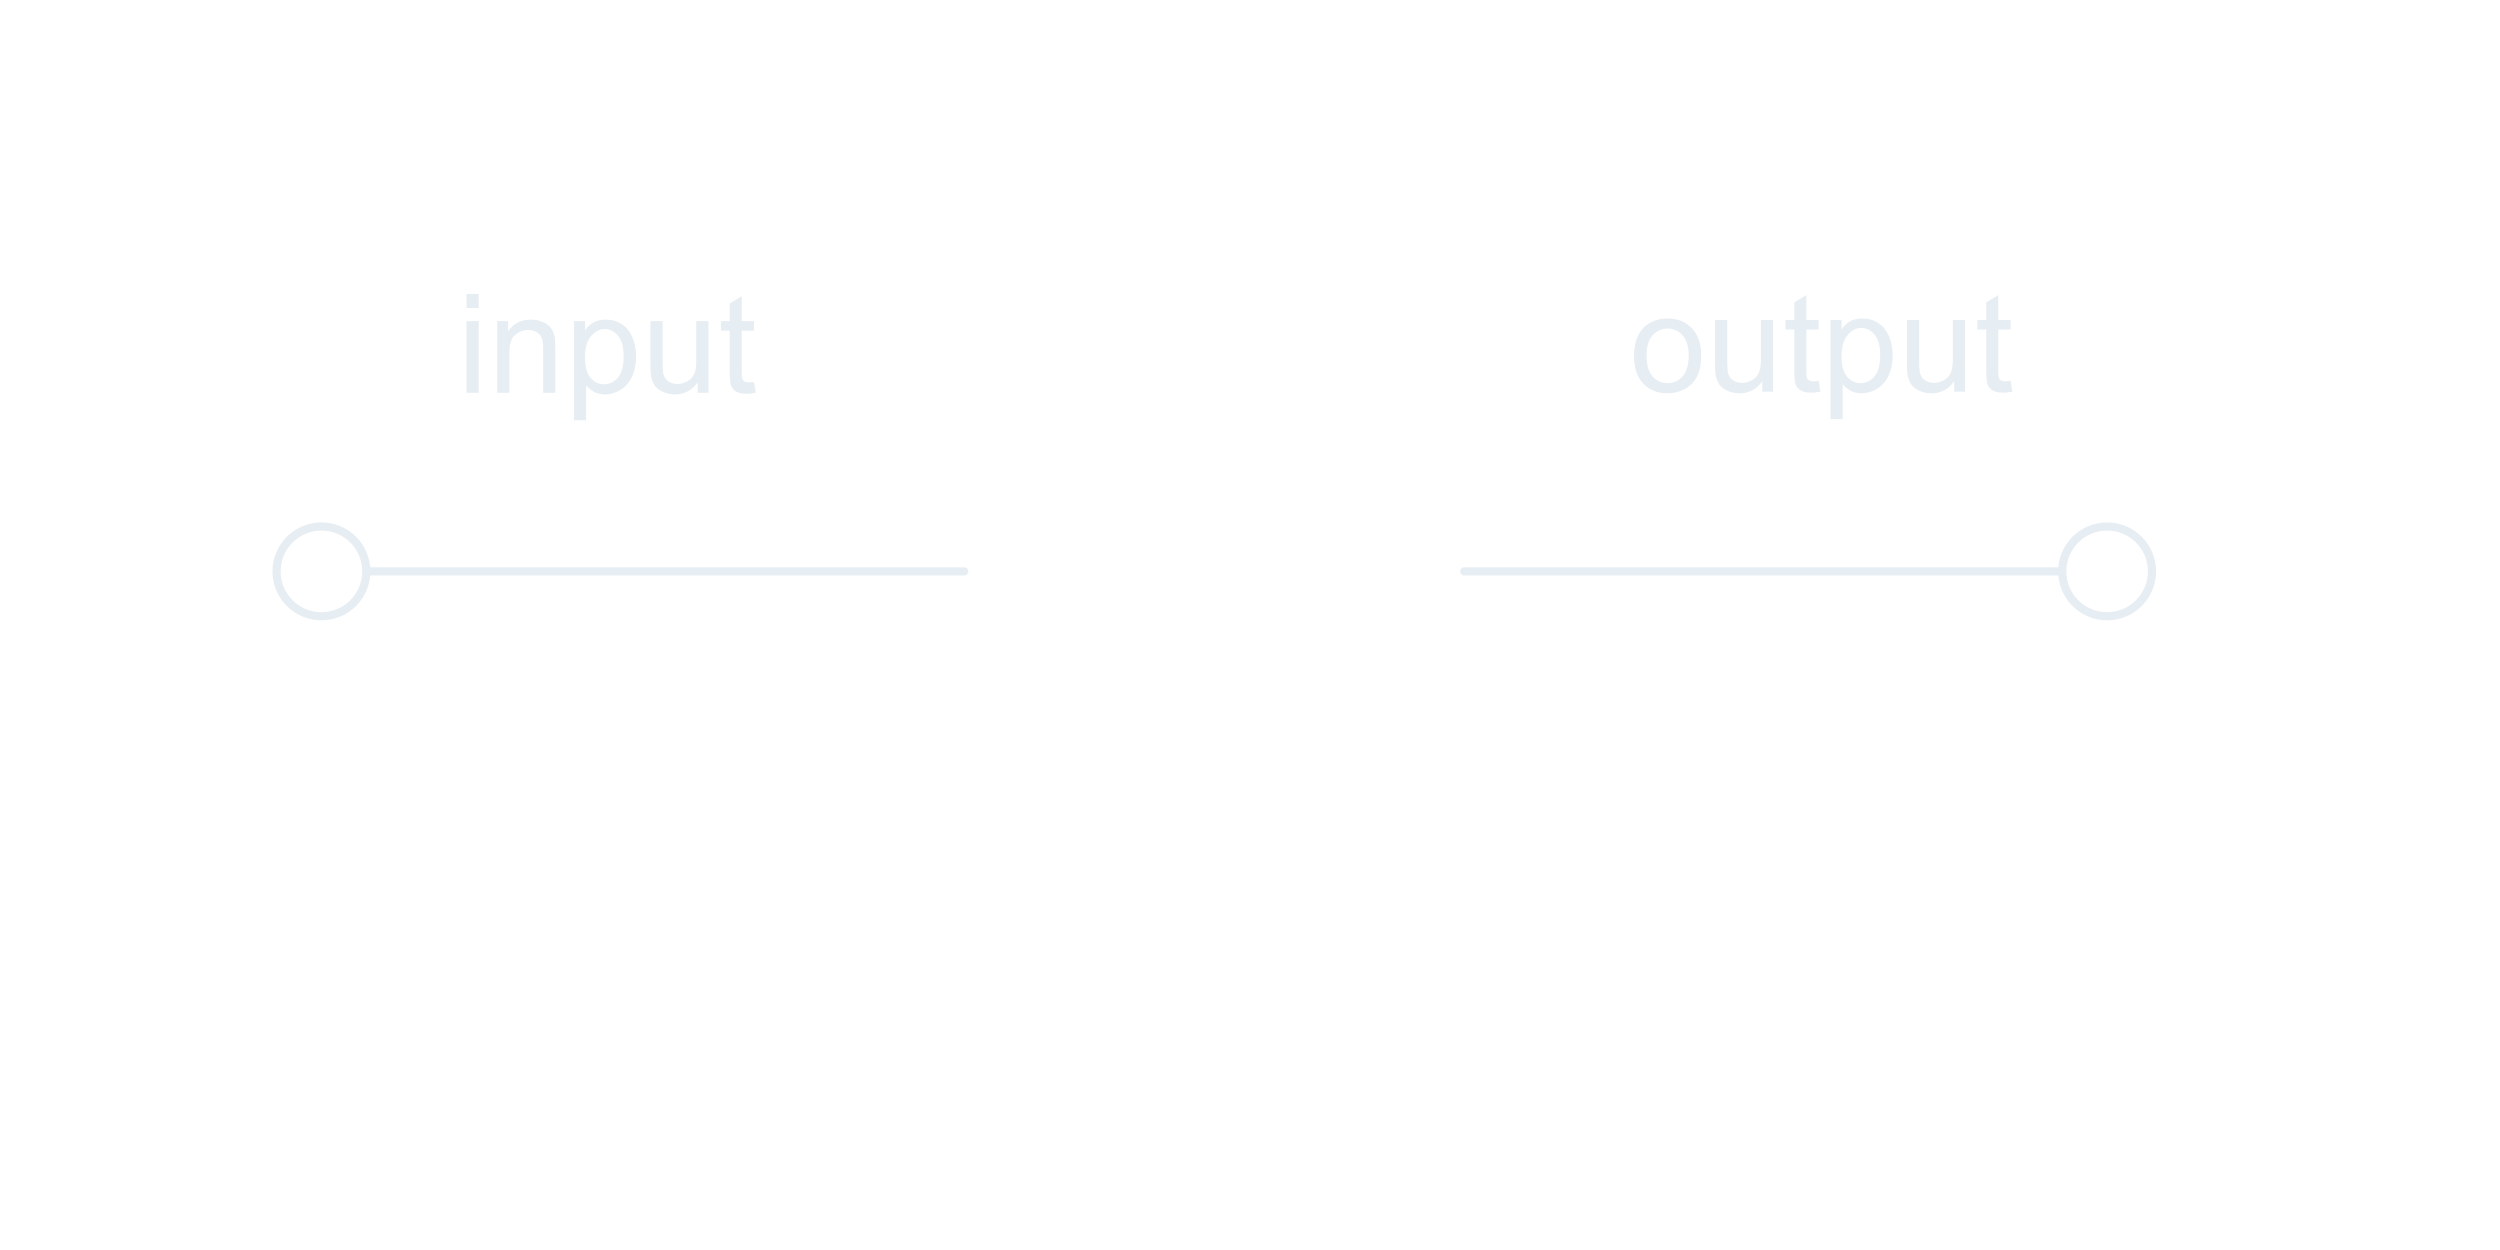
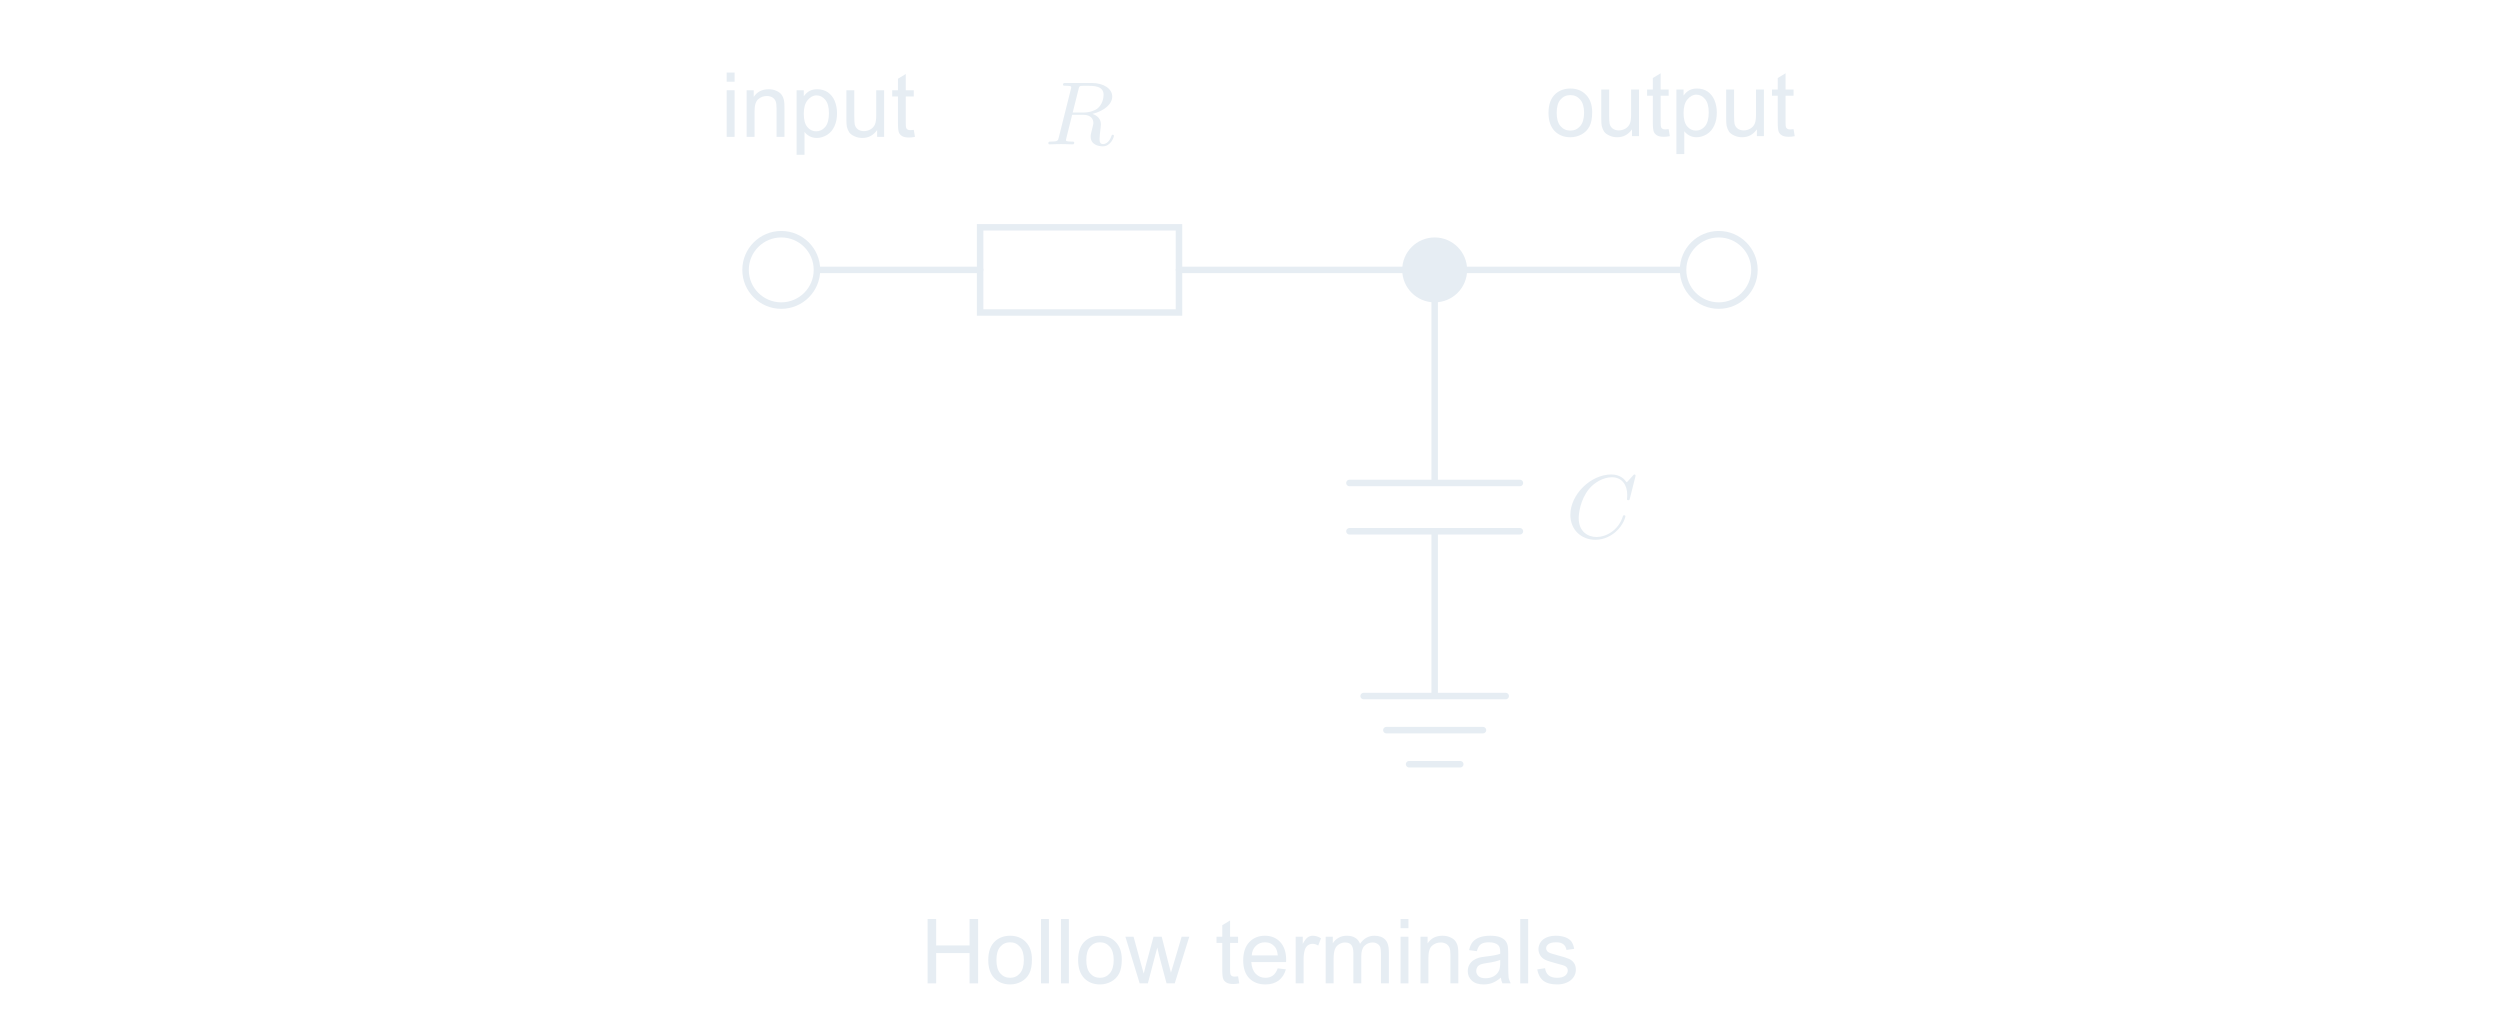
- <svg xmlns="http://www.w3.org/2000/svg" xmlns:xlink="http://www.w3.org/1999/xlink" version="1.1" width="198.43" height="99.21" viewBox="0 0 198.43 99.21" role="img" aria-labelledby="figure-title figure-description" fill="#e6edf3">
+ <svg xmlns="http://www.w3.org/2000/svg" xmlns:xlink="http://www.w3.org/1999/xlink" version="1.1" width="249.45" height="102.05" viewBox="0 0 249.45 102.05" role="img" aria-labelledby="figure-title figure-description" fill="#e6edf3">
  <defs>
    <path id="font_1_76" d="M.066 .614V.716H.154V.614H.066M.066 0V.519H.154V0H.066Z" />
    <path id="font_1_81" d="M.066 0V.519H.145V.445C.183 .502 .238 .53 .31 .53 .341 .53 .37 .525 .396 .513 .422 .502 .442 .487 .455 .469 .468 .451 .477 .429 .482 .404 .486 .388 .487 .36 .487 .319V0H.399V.316C.399 .352 .396 .378 .389 .396 .382 .414 .37 .428 .353 .439 .335 .449 .315 .455 .292 .455 .254 .455 .222 .443 .195 .419 .167 .395 .154 .35 .154 .284V0H.066Z" />
    <path id="font_1_83" d="M.066-.199V.519H.146V.452C.165 .478 .186 .498 .21 .511 .234 .524 .263 .53 .296 .53 .341 .53 .38 .519 .414 .496 .447 .473 .473 .441 .49 .4 .507 .358 .516 .313 .516 .263 .516 .21 .507 .162 .488 .12 .469 .077 .441 .045 .405 .022 .368-0 .33-.012 .29-.012 .261-.012 .234-.005 .211 .007 .188 .02 .169 .035 .154 .055V-.199H.066M.146 .257C.146 .19 .159 .141 .186 .109 .213 .077 .246 .062 .284 .062 .323 .062 .357 .078 .385 .111 .412 .144 .426 .195 .426 .264 .426 .33 .413 .38 .385 .413 .358 .445 .326 .462 .288 .462 .251 .462 .218 .444 .189 .409 .16 .375 .146 .324 .146 .257Z" />
    <path id="font_1_88" d="M.406 0V.076C.365 .018 .311-.012 .241-.012 .211-.012 .182-.006 .156 .006 .129 .018 .109 .032 .096 .05 .084 .068 .075 .09 .069 .115 .066 .132 .064 .16 .064 .197V.519H.152V.231C.152 .185 .154 .154 .157 .138 .163 .115 .174 .097 .192 .084 .21 .071 .232 .064 .259 .064 .285 .064 .31 .071 .333 .084 .356 .098 .372 .116 .382 .139 .392 .163 .396 .196 .396 .241V.519H.484V0H.406Z" />
    <path id="font_1_87" d="M.258 .078 .271 0C.246-.005 .224-.007 .204-.007 .172-.007 .147-.002 .13 .008 .112 .018 .1 .032 .093 .048 .086 .065 .082 .099 .082 .152V.45H.018V.519H.082V.647L.169 .7V.519H.258V.45H.169V.147C.169 .122 .171 .106 .174 .099 .177 .091 .182 .086 .189 .082 .196 .077 .206 .075 .219 .075 .229 .075 .242 .076 .258 .078Z" />
    <path id="font_1_82" d="M.033 .259C.033 .355 .06 .426 .113 .473 .158 .511 .212 .53 .276 .53 .348 .53 .406 .507 .451 .46 .496 .413 .519 .349 .519 .267 .519 .2 .509 .147 .489 .109 .469 .071 .44 .041 .402 .02 .363-.001 .322-.012 .276-.012 .204-.012 .145 .012 .1 .058 .056 .105 .033 .172 .033 .259M.124 .26C.124 .193 .138 .144 .167 .111 .196 .078 .232 .062 .276 .062 .32 .062 .356 .078 .385 .111 .414 .144 .429 .195 .429 .262 .429 .326 .414 .375 .385 .408 .356 .441 .32 .457 .276 .457 .232 .457 .196 .441 .167 .408 .138 .375 .124 .326 .124 .26Z" />
+     <path id="font_2_2" d="M.381 .613C.387 .638 .39 .648 .408 .651 .417 .652 .45 .652 .471 .652 .55 .652 .66 .652 .66 .551 .66 .514 .645 .439 .588 .396 .564 .38 .514 .354 .433 .354H.316L.381 .613M.536 .339C.672 .374 .756 .45 .756 .532 .756 .619 .661 .683 .528 .683H.238C.22 .683 .208 .683 .208 .665 .208 .652 .217 .652 .238 .652 .242 .652 .26 .652 .276 .65 .293 .648 .3 .646 .3 .635 .3 .63 .299 .626 .296 .615L.161 .076C.152 .04 .15 .031 .075 .031 .056 .031 .045 .031 .045 .013 .045 .002 .053-0 .06-0 .076-0 .106 .001 .123 .002 .144 .003 .146 .003 .185 .003 .217 .003 .219 .003 .249 .002 .269 .001 .294-0 .313-0 .32-0 .333-0 .333 .018 .333 .031 .323 .031 .302 .031 .298 .031 .28 .031 .264 .033 .242 .036 .241 .04 .241 .049 .241 .052 .241 .054 .246 .072L.31 .329H.433C.523 .329 .546 .277 .546 .239 .546 .232 .546 .225 .54 .203 .516 .111 .516 .102 .516 .087 .516-.003 .601-.022 .652-.022 .739-.022 .775 .079 .775 .095 .775 .102 .769 .107 .762 .107 .751 .107 .75 .102 .746 .09 .729 .038 .692 .003 .655 .003 .617 .003 .615 .033 .615 .062 .615 .087 .622 .145 .623 .152 .625 .168 .63 .208 .63 .223 .63 .28 .594 .319 .536 .339Z" />
+     <path id="font_2_1" d="M.774 .678C.777 .69 .777 .692 .777 .694 .777 .695 .776 .705 .765 .705 .759 .705 .756 .702 .749 .694L.688 .627C.684 .622 .68 .618 .679 .618 .678 .618 .677 .619 .671 .626 .656 .646 .611 .705 .507 .705 .278 .705 .051 .483 .051 .255 .051 .092 .17-.022 .331-.022 .435-.022 .517 .032 .556 .067 .647 .148 .664 .236 .664 .24 .664 .244 .662 .251 .65 .251 .639 .251 .637 .245 .636 .241 .587 .08 .444 .009 .344 .009 .247 .009 .144 .068 .144 .219 .144 .264 .159 .422 .26 .545 .32 .617 .418 .674 .514 .674 .625 .674 .684 .589 .684 .479 .684 .445 .681 .438 .681 .43 .681 .419 .693 .419 .696 .419 .709 .419 .709 .421 .714 .44L.774 .678Z" />
+     <path id="font_1_43" d="M.08 0V.716H.175V.422H.547V.716H.642V0H.547V.337H.175V0H.08Z" />
+     <path id="font_1_79" d="M.064 0V.716H.152V0H.064Z" />
+     <path id="font_1_90" d="M.162 0 .003 .519H.094L.176 .219 .207 .108C.208 .113 .217 .149 .234 .215L.316 .519H.407L.484 .218 .51 .119 .54 .219 .629 .519H.714L.552 0H.461L.378 .311 .358 .399 .253 0H.162Z" />
+     <path id="font_1_72" d="M.421 .167 .512 .156C.497 .103 .471 .062 .432 .032 .393 .003 .344-.012 .284-.012 .208-.012 .148 .012 .103 .058 .059 .105 .037 .171 .037 .255 .037 .342 .059 .41 .104 .458 .149 .506 .207 .53 .279 .53 .348 .53 .405 .507 .449 .46 .493 .412 .515 .346 .515 .261 .515 .255 .514 .248 .514 .237H.127C.131 .181 .147 .137 .176 .107 .205 .077 .241 .062 .284 .062 .316 .062 .344 .07 .367 .087 .389 .103 .408 .13 .421 .167M.132 .311H.422C.418 .353 .407 .386 .389 .407 .361 .44 .324 .457 .28 .457 .239 .457 .205 .444 .178 .417 .15 .391 .135 .355 .132 .311Z" />
+     <path id="font_1_85" d="M.065 0V.519H.144V.44C.164 .477 .183 .501 .2 .513 .217 .524 .236 .53 .256 .53 .286 .53 .316 .521 .347 .502L.316 .421C.295 .434 .273 .44 .252 .44 .233 .44 .215 .434 .2 .423 .185 .411 .174 .395 .167 .374 .158 .343 .153 .309 .153 .272V0H.065Z" />
+     <path id="font_1_80" d="M.066 0V.519H.145V.446C.161 .472 .182 .492 .209 .507 .236 .523 .267 .53 .302 .53 .34 .53 .372 .522 .396 .506 .421 .491 .438 .468 .448 .44 .489 .5 .543 .53 .608 .53 .66 .53 .699 .516 .727 .488 .755 .459 .769 .415 .769 .356V0H.681V.327C.681 .362 .678 .388 .673 .403 .667 .418 .657 .431 .642 .44 .627 .45 .609 .455 .589 .455 .552 .455 .522 .442 .498 .418 .474 .394 .462 .355 .462 .302V0H.374V.337C.374 .376 .367 .406 .353 .425 .338 .445 .315 .455 .282 .455 .257 .455 .235 .448 .214 .435 .193 .422 .177 .403 .168 .378 .159 .353 .154 .317 .154 .269V0H.066Z" />
+     <path id="font_1_68" d="M.404 .064C.372 .036 .34 .017 .31 .005 .28-.006 .248-.012 .213-.012 .156-.012 .113 .002 .082 .03 .051 .058 .036 .094 .036 .137 .036 .162 .042 .185 .053 .206 .065 .227 .08 .244 .099 .257 .118 .27 .139 .279 .162 .286 .179 .29 .205 .295 .24 .299 .311 .307 .363 .317 .397 .329 .397 .341 .397 .349 .397 .352 .397 .388 .389 .413 .373 .427 .35 .447 .317 .457 .272 .457 .231 .457 .201 .45 .181 .435 .161 .421 .147 .395 .137 .358L.051 .37C.059 .407 .072 .437 .09 .46 .108 .482 .134 .5 .167 .512 .201 .524 .241 .53 .285 .53 .329 .53 .365 .525 .393 .515 .421 .504 .441 .491 .454 .475 .467 .46 .476 .44 .481 .416 .484 .401 .486 .374 .486 .334V.217C.486 .136 .488 .084 .491 .062 .495 .041 .503 .02 .514 0H.422C.413 .018 .407 .04 .404 .064M.397 .261C.365 .248 .317 .236 .253 .227 .217 .222 .192 .216 .177 .21 .162 .203 .15 .194 .142 .181 .134 .168 .13 .154 .13 .139 .13 .115 .139 .096 .156 .08 .174 .064 .2 .057 .234 .057 .268 .057 .298 .064 .325 .079 .351 .094 .37 .114 .383 .14 .392 .16 .397 .189 .397 .228V.261Z" />
+     <path id="font_1_86" d="M.031 .155 .118 .169C.123 .134 .136 .108 .158 .089 .181 .071 .212 .062 .252 .062 .292 .062 .322 .07 .342 .086 .361 .102 .371 .121 .371 .143 .371 .163 .362 .179 .345 .19 .333 .198 .303 .207 .255 .219 .191 .236 .146 .25 .121 .262 .096 .274 .078 .29 .065 .311 .052 .332 .045 .355 .045 .381 .045 .404 .051 .425 .061 .445 .072 .465 .086 .481 .104 .494 .118 .504 .137 .513 .16 .52 .184 .527 .209 .53 .236 .53 .277 .53 .313 .524 .344 .513 .374 .501 .397 .485 .412 .465 .426 .444 .436 .418 .442 .384L.356 .372C.352 .399 .341 .42 .322 .435 .303 .45 .277 .457 .243 .457 .202 .457 .174 .45 .156 .437 .139 .424 .13 .408 .13 .39 .13 .379 .134 .369 .141 .36 .148 .35 .16 .343 .175 .337 .184 .333 .209 .326 .252 .314 .315 .298 .358 .284 .383 .273 .407 .263 .426 .247 .44 .227 .454 .207 .461 .182 .461 .152 .461 .123 .453 .095 .436 .07 .419 .044 .394 .024 .362 .01 .33-.005 .293-.012 .252-.012 .185-.012 .134 .002 .098 .03 .063 .058 .041 .1 .031 .155Z" />
  </defs>
-   <path transform="matrix(1,0,0,-1,.000007629395,45.35189)" stroke-width=".648" stroke-linecap="round" stroke-miterlimit="10" stroke-linejoin="miter" fill="none" stroke="#e6edf3" d="M29.074 0C29.074 1.967 27.479 3.562 25.512 3.562 23.545 3.562 21.95 1.967 21.95 0 21.95-1.967 23.545-3.562 25.512-3.562 27.479-3.562 29.074-1.967 29.074 0ZM170.808 0C170.808 1.967 169.213 3.562 167.246 3.562 165.279 3.562 163.684 1.967 163.684 0 163.684-1.967 165.279-3.562 167.246-3.562 169.213-3.562 170.808-1.967 170.808 0ZM167.246 0" />
-   <path transform="matrix(1,0,0,-1,.000007629395,45.35189)" stroke-width=".648" stroke-linecap="round" stroke-miterlimit="10" stroke-linejoin="miter" fill="none" stroke="#e6edf3" d="M29.397 0H76.536M116.222 0H163.361" />
-   <use data-text="i" xlink:href="#font_1_76" transform="matrix(10.9589,0,0,-10.9589,36.30737,31.17707)" />
-   <use data-text="n" xlink:href="#font_1_81" transform="matrix(10.9589,0,0,-10.9589,38.74024,31.17707)" />
-   <use data-text="p" xlink:href="#font_1_83" transform="matrix(10.9589,0,0,-10.9589,44.8334,31.17707)" />
-   <use data-text="u" xlink:href="#font_1_88" transform="matrix(10.9589,0,0,-10.9589,50.92655,31.17707)" />
-   <use data-text="t" xlink:href="#font_1_87" transform="matrix(10.9589,0,0,-10.9589,57.0197,31.17707)" />
-   <use data-text="o" xlink:href="#font_1_82" transform="matrix(10.9589,0,0,-10.9589,129.3343,31.08879)" />
-   <use data-text="u" xlink:href="#font_1_88" transform="matrix(10.9589,0,0,-10.9589,135.4275,31.08879)" />
-   <use data-text="t" xlink:href="#font_1_87" transform="matrix(10.9589,0,0,-10.9589,141.5206,31.08879)" />
-   <use data-text="p" xlink:href="#font_1_83" transform="matrix(10.9589,0,0,-10.9589,144.5672,31.08879)" />
-   <use data-text="u" xlink:href="#font_1_88" transform="matrix(10.9589,0,0,-10.9589,150.6604,31.08879)" />
-   <use data-text="t" xlink:href="#font_1_87" transform="matrix(10.9589,0,0,-10.9589,156.7535,31.08879)" />
+   <path transform="matrix(1,0,0,-1,.000007629395,102.05)" stroke-width=".648" stroke-linecap="round" stroke-miterlimit="10" stroke-linejoin="miter" fill="none" stroke="#e6edf3" d="M97.796 70.867V79.371H117.639V70.867ZM117.639 79.371" />
+   <path transform="matrix(1,0,0,-1,.000007629395,102.05)" stroke-width=".648" stroke-linecap="round" stroke-miterlimit="10" stroke-linejoin="miter" fill="none" stroke="#e6edf3" d="M143.151 75.119V53.859M134.647 53.859H151.655M134.647 49.04H151.655M143.151 49.04V32.599M136.064 32.599H150.238M138.332 29.197H147.97M140.6 25.796H145.703" />
+   <path transform="matrix(1,0,0,-1,.000007629395,102.05)" d="M146.389 75.119C146.389 76.908 144.939 78.357 143.151 78.357 141.363 78.357 139.913 76.908 139.913 75.119 139.913 73.331 141.363 71.881 143.151 71.881 144.939 71.881 146.389 73.331 146.389 75.119ZM143.151 75.119" />
+   <use data-text="i" xlink:href="#font_1_76" transform="matrix(8.966376,0,0,-8.966376,71.91677,13.65855)" />
+   <use data-text="n" xlink:href="#font_1_81" transform="matrix(8.966376,0,0,-8.966376,73.9073,13.65855)" />
+   <use data-text="p" xlink:href="#font_1_83" transform="matrix(8.966376,0,0,-8.966376,78.89261,13.65855)" />
+   <use data-text="u" xlink:href="#font_1_88" transform="matrix(8.966376,0,0,-8.966376,83.87792,13.65855)" />
+   <use data-text="t" xlink:href="#font_1_87" transform="matrix(8.966376,0,0,-8.966376,88.86322,13.65855)" />
+   <use data-text="o" xlink:href="#font_1_82" transform="matrix(8.966376,0,0,-8.966376,154.2143,13.5863)" />
+   <use data-text="u" xlink:href="#font_1_88" transform="matrix(8.966376,0,0,-8.966376,159.1996,13.5863)" />
+   <use data-text="t" xlink:href="#font_1_87" transform="matrix(8.966376,0,0,-8.966376,164.1849,13.5863)" />
+   <use data-text="p" xlink:href="#font_1_83" transform="matrix(8.966376,0,0,-8.966376,166.6775,13.5863)" />
+   <use data-text="u" xlink:href="#font_1_88" transform="matrix(8.966376,0,0,-8.966376,171.6629,13.5863)" />
+   <use data-text="t" xlink:href="#font_1_87" transform="matrix(8.966376,0,0,-8.966376,176.6482,13.5863)" />
+   <use data-text="R" xlink:href="#font_2_2" transform="matrix(8.966376,0,0,-8.966376,104.1996,14.40382)" />
+   <use data-text="C" xlink:href="#font_2_1" transform="matrix(8.966376,0,0,-8.966376,156.2312,53.664)" />
+   <path transform="matrix(1,0,0,-1,.000007629395,102.05)" stroke-width=".648" stroke-linecap="round" stroke-miterlimit="10" stroke-linejoin="miter" fill="none" stroke="#e6edf3" d="M81.839 75.119H97.796M117.639 75.119H167.612" />
+   <path transform="matrix(1,0,0,-1,.000007629395,102.05)" stroke-width=".648" stroke-linecap="round" stroke-miterlimit="10" stroke-linejoin="miter" fill="none" stroke="#e6edf3" d="M81.515 75.119C81.515 77.086 79.921 78.681 77.954 78.681 75.987 78.681 74.392 77.086 74.392 75.119 74.392 73.152 75.987 71.558 77.954 71.558 79.921 71.558 81.515 73.152 81.515 75.119ZM175.059 75.119C175.059 77.086 173.465 78.681 171.498 78.681 169.531 78.681 167.936 77.086 167.936 75.119 167.936 73.152 169.531 71.558 171.498 71.558 173.465 71.558 175.059 73.152 175.059 75.119ZM171.498 75.119" />
+   <use data-text="H" xlink:href="#font_1_43" transform="matrix(8.966376,0,0,-8.966376,91.83917,98.11997)" />
+   <use data-text="o" xlink:href="#font_1_82" transform="matrix(8.966376,0,0,-8.966376,98.31289,98.11997)" />
+   <use data-text="l" xlink:href="#font_1_79" transform="matrix(8.966376,0,0,-8.966376,103.2982,98.11997)" />
+   <use data-text="l" xlink:href="#font_1_79" transform="matrix(8.966376,0,0,-8.966376,105.2887,98.11997)" />
+   <use data-text="o" xlink:href="#font_1_82" transform="matrix(8.966376,0,0,-8.966376,107.2793,98.11997)" />
+   <use data-text="w" xlink:href="#font_1_90" transform="matrix(8.966376,0,0,-8.966376,112.2646,98.11997)" />
+   <use data-text="t" xlink:href="#font_1_87" transform="matrix(8.966376,0,0,-8.966376,121.222,98.11997)" />
+   <use data-text="e" xlink:href="#font_1_72" transform="matrix(8.966376,0,0,-8.966376,123.7146,98.11997)" />
+   <use data-text="r" xlink:href="#font_1_85" transform="matrix(8.966376,0,0,-8.966376,128.7,98.11997)" />
+   <use data-text="m" xlink:href="#font_1_80" transform="matrix(8.966376,0,0,-8.966376,131.6858,98.11997)" />
+   <use data-text="i" xlink:href="#font_1_76" transform="matrix(8.966376,0,0,-8.966376,139.1547,98.11997)" />
+   <use data-text="n" xlink:href="#font_1_81" transform="matrix(8.966376,0,0,-8.966376,141.1453,98.11997)" />
+   <use data-text="a" xlink:href="#font_1_68" transform="matrix(8.966376,0,0,-8.966376,146.1306,98.11997)" />
+   <use data-text="l" xlink:href="#font_1_79" transform="matrix(8.966376,0,0,-8.966376,151.1159,98.11997)" />
+   <use data-text="s" xlink:href="#font_1_86" transform="matrix(8.966376,0,0,-8.966376,153.1064,98.11997)" />
</svg>
